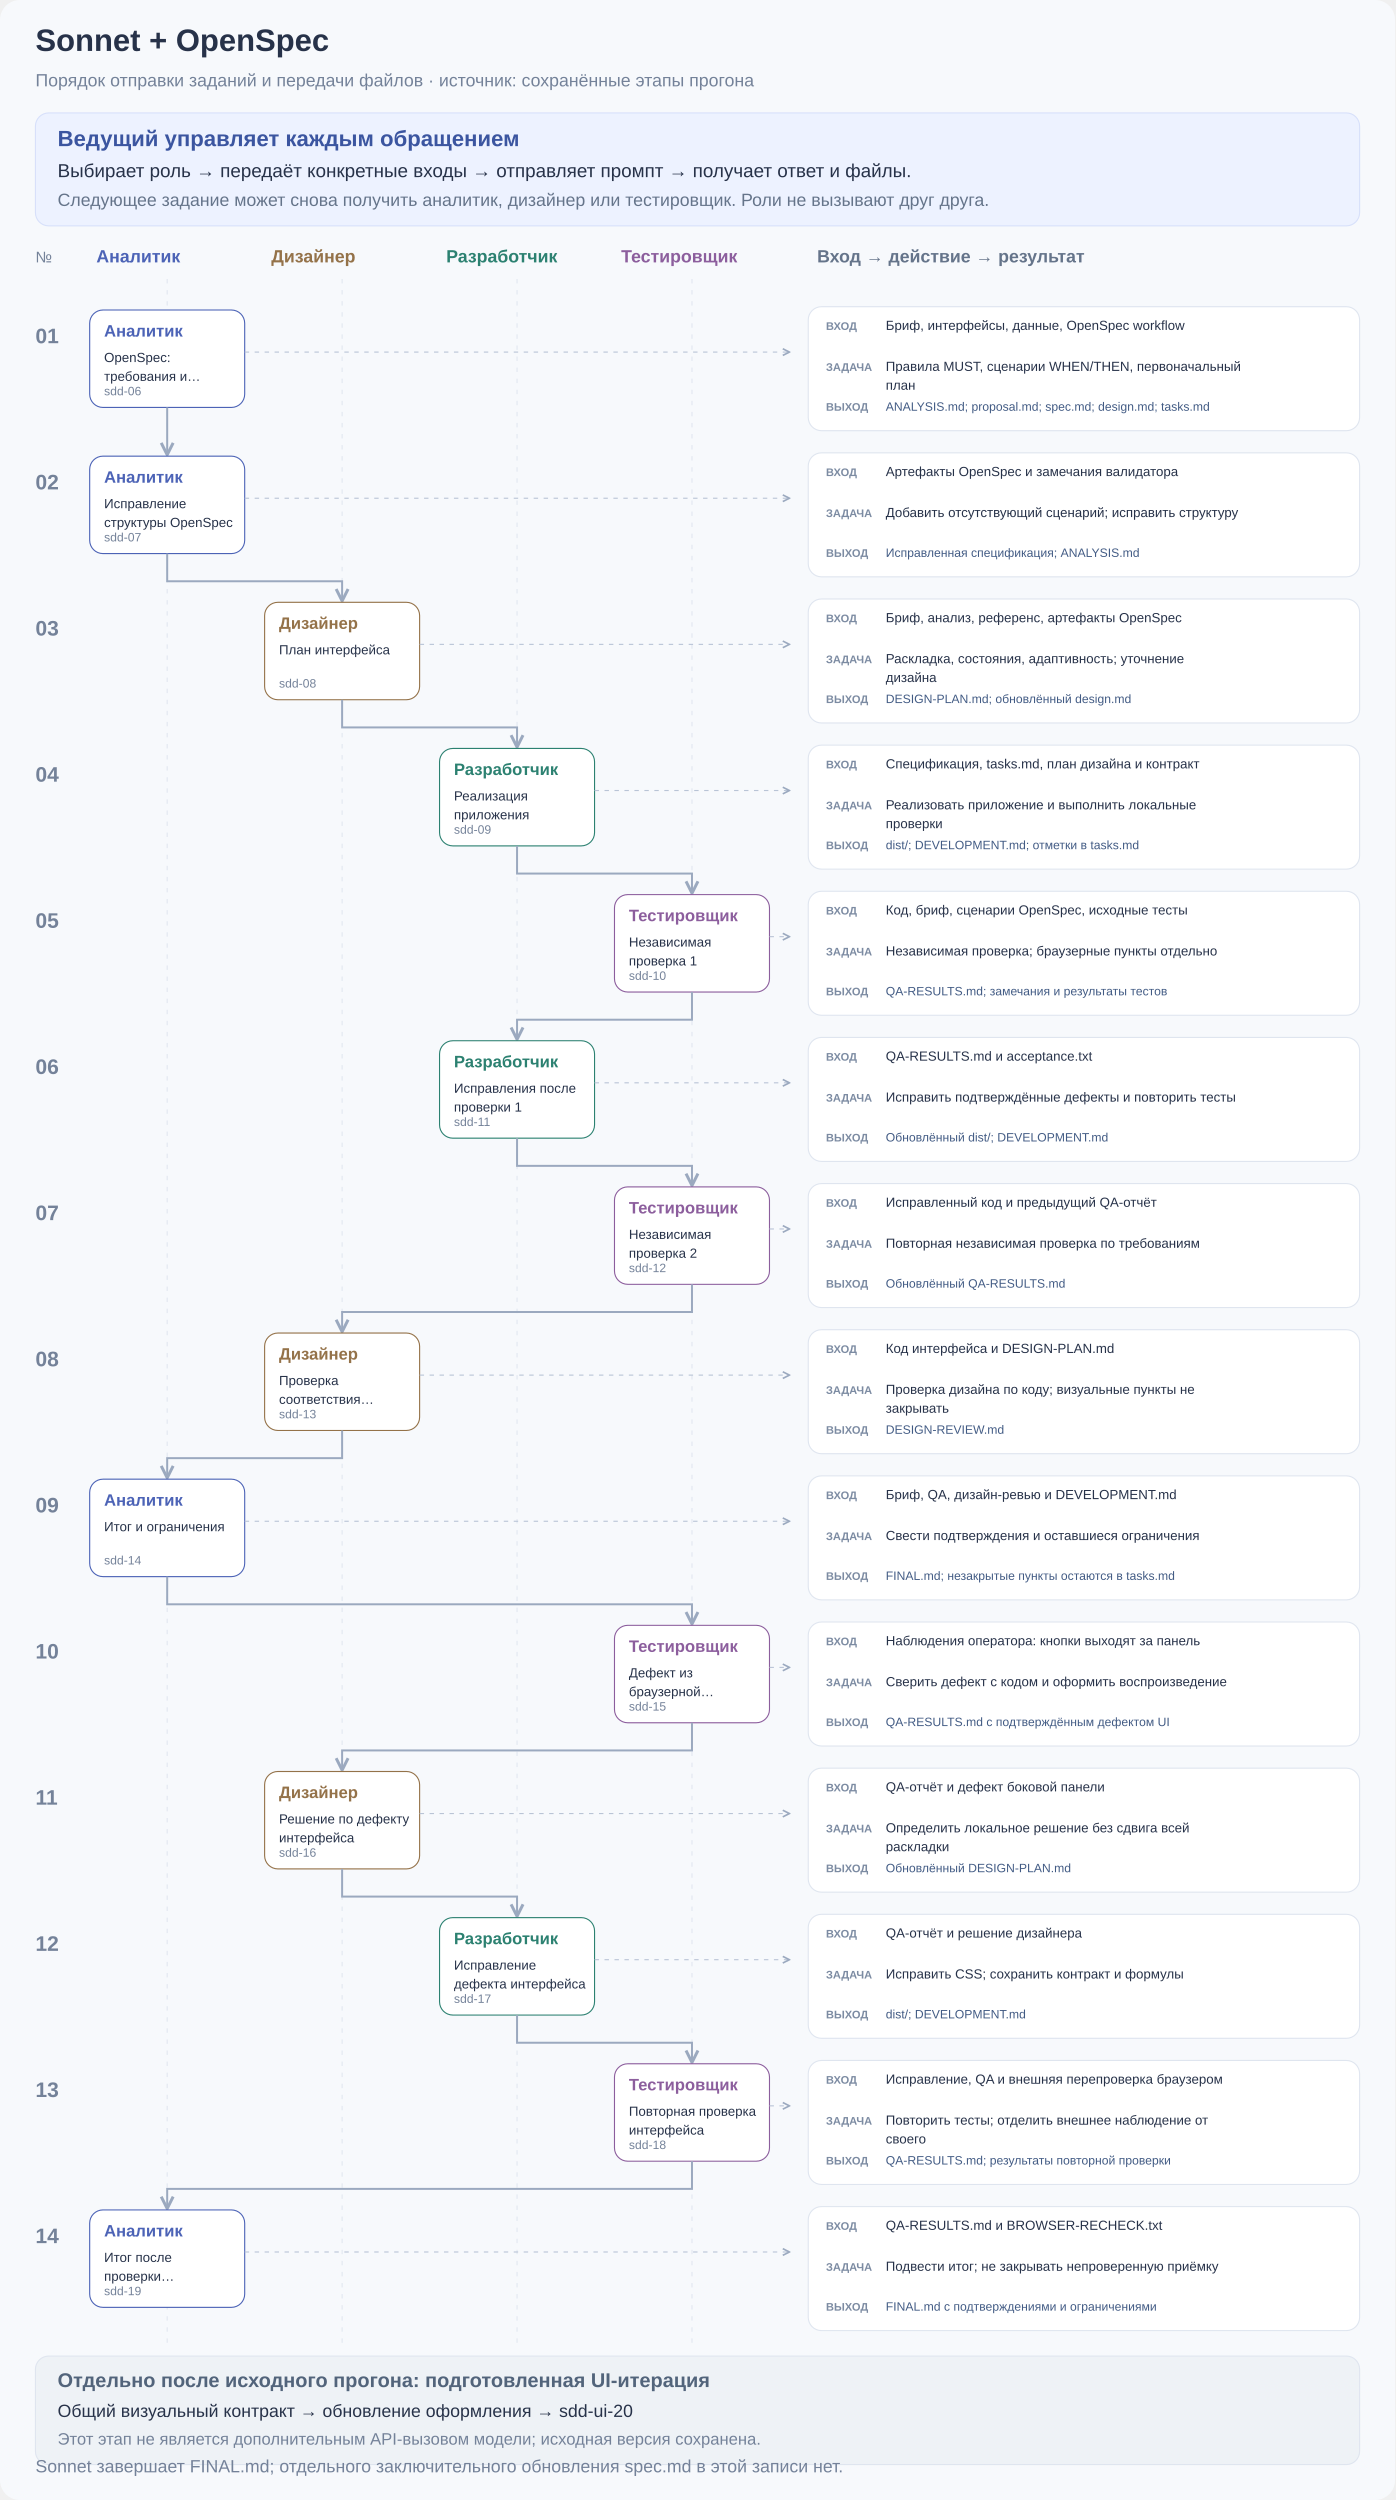
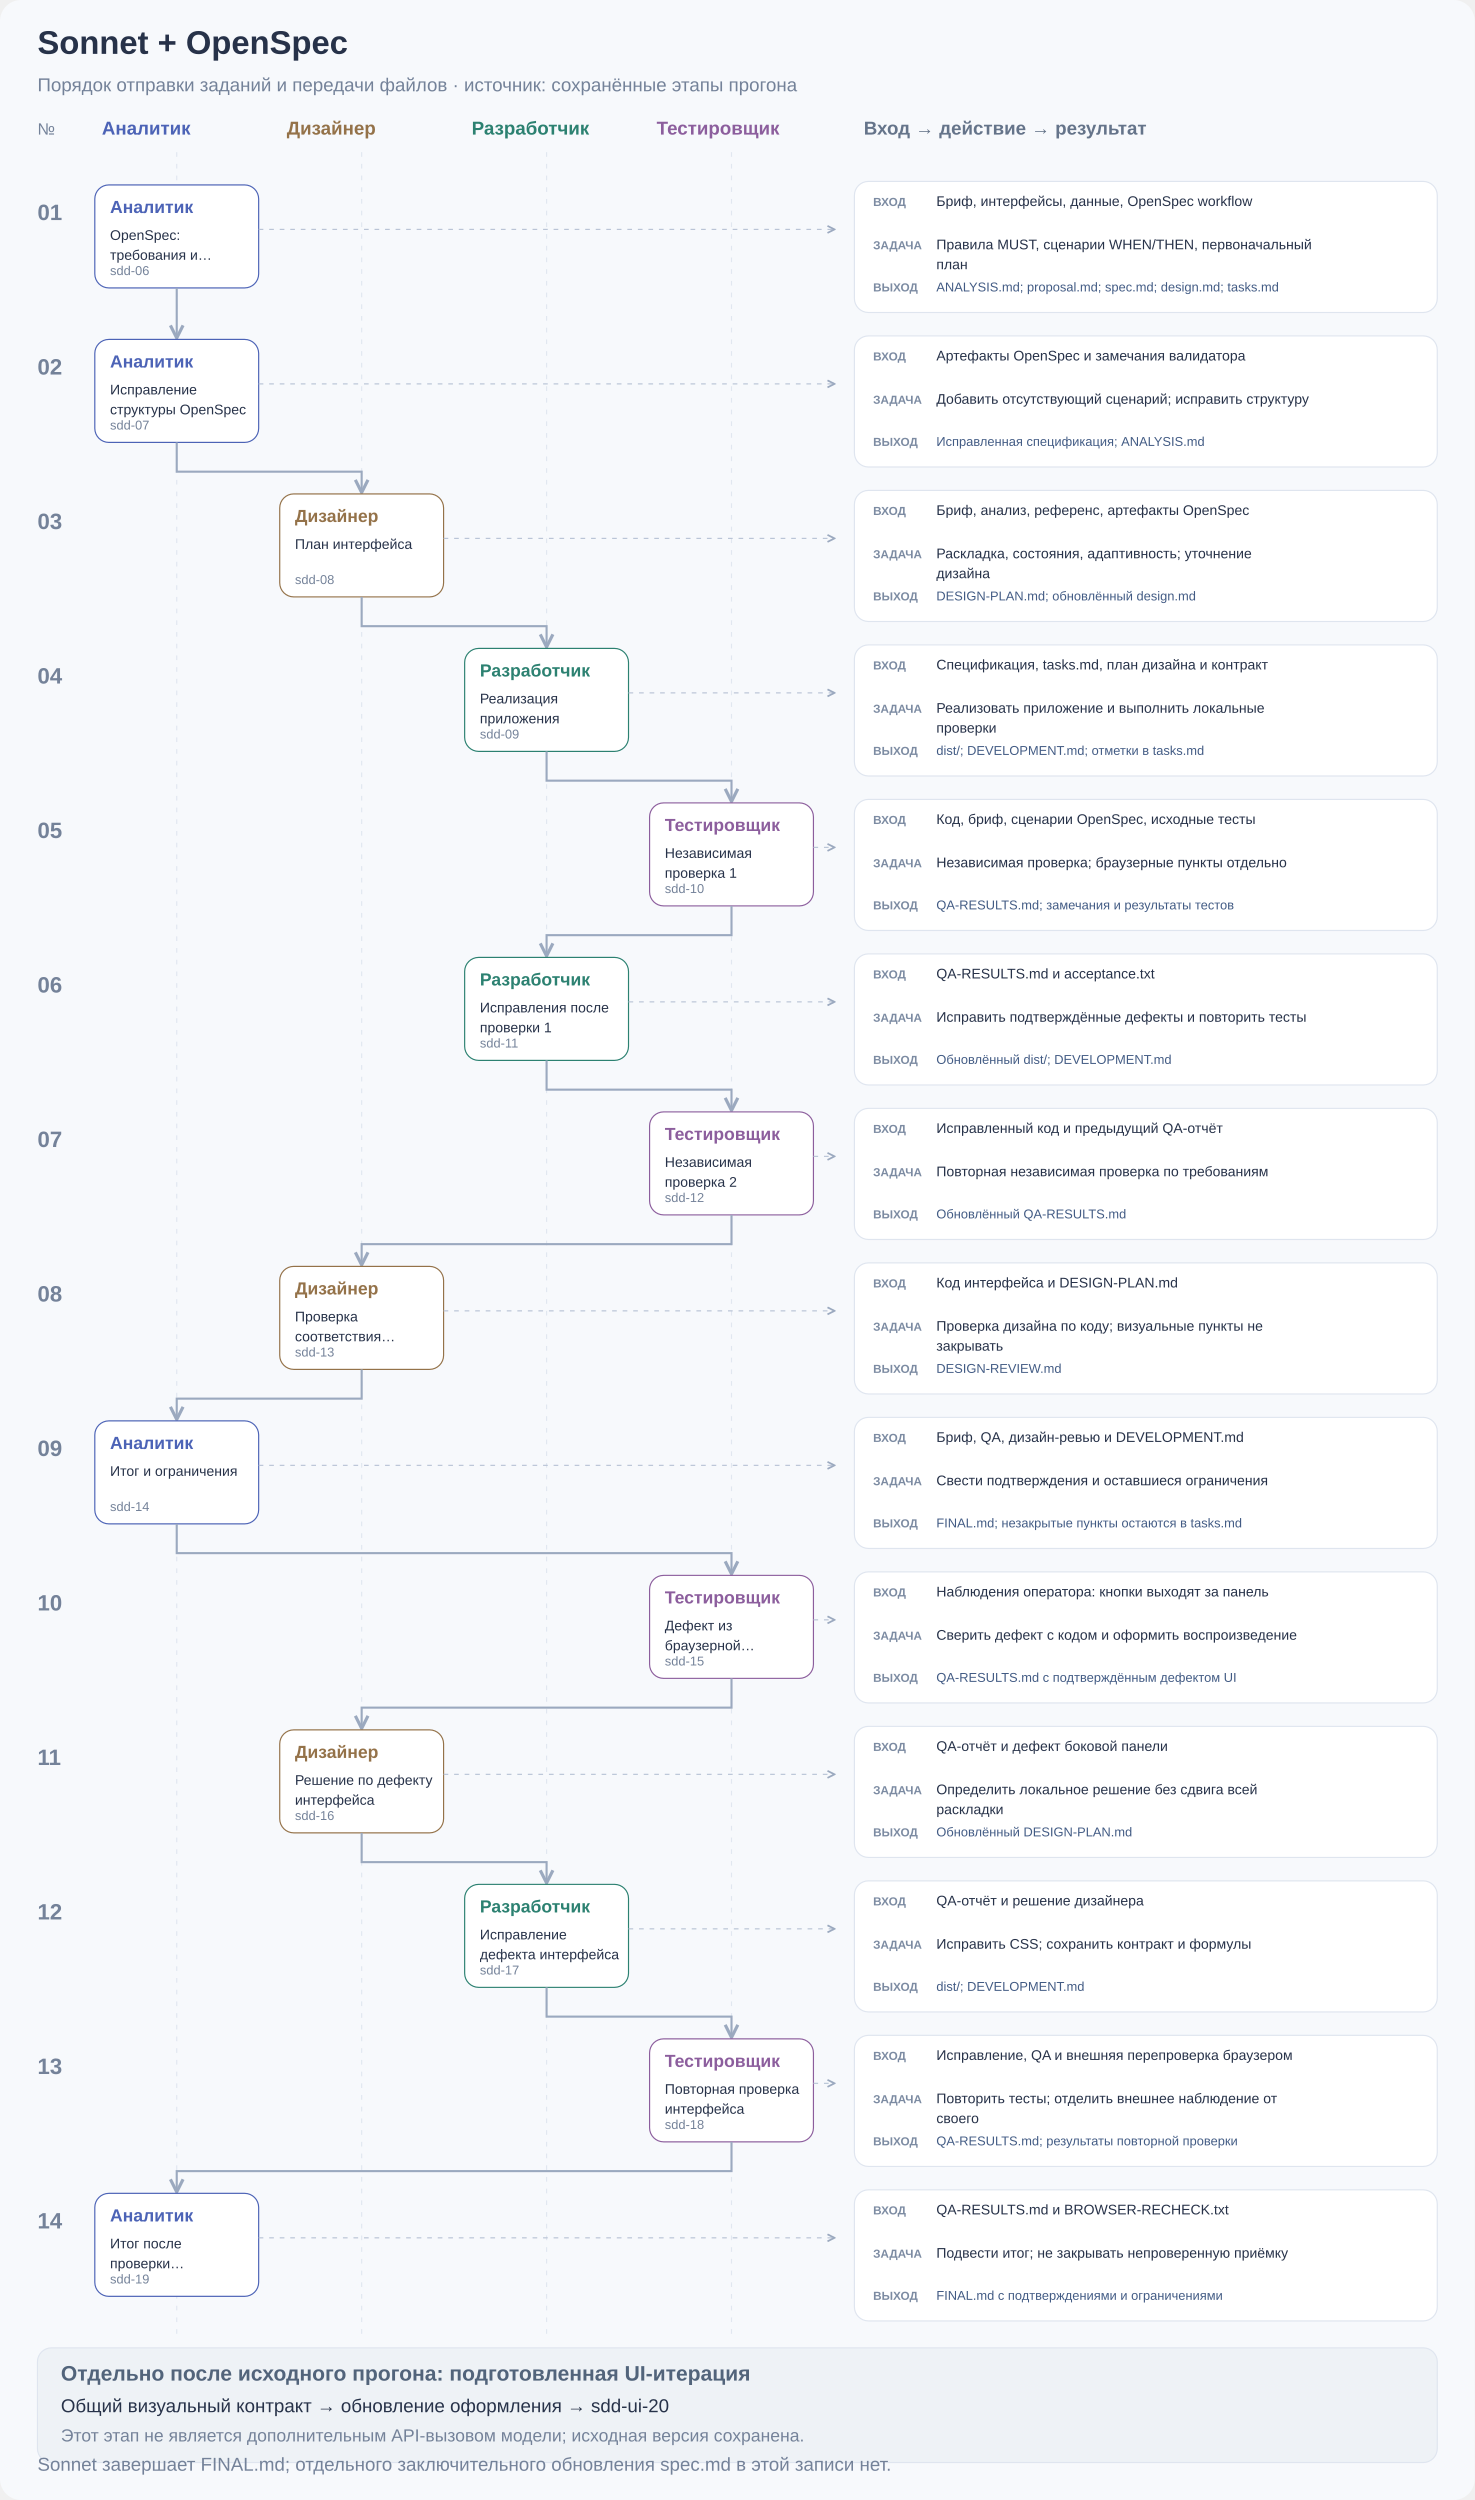
- <svg xmlns="http://www.w3.org/2000/svg" width="1260" height="2258" viewBox="0 0 1260 2258" role="img" aria-labelledby="title desc">
+ <svg xmlns="http://www.w3.org/2000/svg" width="1260" height="2136" viewBox="0 0 1260 2136" role="img" aria-labelledby="title desc">
  <defs>
    <marker id="arrow" markerWidth="8" markerHeight="8" refX="6" refY="4" orient="auto">
      <path d="M1 1 L7 4 L1 7" fill="none" stroke="#9ba9bf" stroke-width="1.5" />
    </marker>
  </defs>
-   <rect width="1260" height="2258" rx="18" fill="#f7f9fc" />
+   <rect width="1260" height="2136" rx="18" fill="#f7f9fc" />
  <g font-family="Segoe UI,Arial,sans-serif">
    <text x="32" y="46" font-size="28" fill="#273249" font-weight="700">Sonnet + OpenSpec</text>
    <text x="32" y="78" font-size="16" fill="#748299" font-weight="400">Порядок отправки заданий и передачи файлов · источник: сохранённые этапы прогона</text>
-     <rect x="32" y="102" width="1196" height="102" rx="12" fill="#edf2ff" stroke="#d7e0fa" />
-     <text x="52" y="132" font-size="20" fill="#3b55a0" font-weight="650">Ведущий управляет каждым обращением</text>
-     <text x="52" y="160" font-size="17" fill="#273249" font-weight="400">Выбирает роль → передаёт конкретные входы → отправляет промпт → получает ответ и файлы.</text>
-     <text x="52" y="186" font-size="16" fill="#65748a" font-weight="400">Следующее задание может снова получить аналитик, дизайнер или тестировщик. Роли не вызывают друг друга.</text>
-     <text x="32" y="237" font-size="14" fill="#748299" font-weight="400">№</text>
-     <text x="87" y="237" font-size="16" fill="#4c63b6" font-weight="650">Аналитик</text>
-     <text x="245" y="237" font-size="16" fill="#947249" font-weight="650">Дизайнер</text>
-     <text x="403" y="237" font-size="16" fill="#2c8171" font-weight="650">Разработчик</text>
-     <text x="561" y="237" font-size="16" fill="#8c5e9d" font-weight="650">Тестировщик</text>
-     <text x="738" y="237" font-size="16" fill="#65748a" font-weight="650">Вход → действие → результат</text>
-     <path d="M151 252 V2116" stroke="#e1e7f0" stroke-dasharray="4 6" />
-     <path d="M309 252 V2116" stroke="#e1e7f0" stroke-dasharray="4 6" />
-     <path d="M467 252 V2116" stroke="#e1e7f0" stroke-dasharray="4 6" />
-     <path d="M625 252 V2116" stroke="#e1e7f0" stroke-dasharray="4 6" />
-     <text x="32" y="310" font-size="19" fill="#748299" font-weight="600">01</text>
-     <rect x="81" y="280" width="140" height="88" rx="12" fill="#ffffff" stroke="#4c63b6" />
-     <text x="94" y="304" font-size="15" fill="#4c63b6" font-weight="650">Аналитик</text>
-     <text x="94" y="327" font-size="12" fill="#273249" font-weight="400">OpenSpec:</text>
-     <text x="94" y="344" font-size="12" fill="#273249" font-weight="400">требования и…</text>
-     <text x="94" y="357" font-size="11" fill="#748299" font-weight="400">sdd-06</text>
-     <path d="M221 318 H712" stroke="#b9c4d6" stroke-dasharray="4 5" marker-end="url(#arrow)" />
-     <rect x="730" y="277" width="498" height="112" rx="12" fill="#ffffff" stroke="#dfe5ef" />
-     <text x="746" y="298" font-size="10" fill="#7c8ba2" font-weight="650">ВХОД</text>
-     <text x="800" y="298" font-size="12" fill="#273249" font-weight="400">Бриф, интерфейсы, данные, OpenSpec workflow</text>
-     <text x="746" y="335" font-size="10" fill="#7c8ba2" font-weight="650">ЗАДАЧА</text>
-     <text x="800" y="335" font-size="12" fill="#273249" font-weight="400">Правила MUST, сценарии WHEN/THEN, первоначальный</text>
-     <text x="800" y="352" font-size="12" fill="#273249" font-weight="400">план</text>
-     <text x="746" y="371" font-size="10" fill="#7c8ba2" font-weight="650">ВЫХОД</text>
-     <text x="800" y="371" font-size="11" fill="#425b84" font-weight="400">ANALYSIS.md; proposal.md; spec.md; design.md; tasks.md</text>
-     <path d="M151 368 V393 H151 V409" fill="none" stroke="#9ba9bf" stroke-width="1.8" marker-end="url(#arrow)" />
-     <text x="32" y="442" font-size="19" fill="#748299" font-weight="600">02</text>
-     <rect x="81" y="412" width="140" height="88" rx="12" fill="#ffffff" stroke="#4c63b6" />
-     <text x="94" y="436" font-size="15" fill="#4c63b6" font-weight="650">Аналитик</text>
-     <text x="94" y="459" font-size="12" fill="#273249" font-weight="400">Исправление</text>
-     <text x="94" y="476" font-size="12" fill="#273249" font-weight="400">структуры OpenSpec</text>
-     <text x="94" y="489" font-size="11" fill="#748299" font-weight="400">sdd-07</text>
-     <path d="M221 450 H712" stroke="#b9c4d6" stroke-dasharray="4 5" marker-end="url(#arrow)" />
-     <rect x="730" y="409" width="498" height="112" rx="12" fill="#ffffff" stroke="#dfe5ef" />
-     <text x="746" y="430" font-size="10" fill="#7c8ba2" font-weight="650">ВХОД</text>
-     <text x="800" y="430" font-size="12" fill="#273249" font-weight="400">Артефакты OpenSpec и замечания валидатора</text>
-     <text x="746" y="467" font-size="10" fill="#7c8ba2" font-weight="650">ЗАДАЧА</text>
-     <text x="800" y="467" font-size="12" fill="#273249" font-weight="400">Добавить отсутствующий сценарий; исправить структуру</text>
-     <text x="746" y="503" font-size="10" fill="#7c8ba2" font-weight="650">ВЫХОД</text>
-     <text x="800" y="503" font-size="11" fill="#425b84" font-weight="400">Исправленная спецификация; ANALYSIS.md</text>
-     <path d="M151 500 V525 H309 V541" fill="none" stroke="#9ba9bf" stroke-width="1.8" marker-end="url(#arrow)" />
-     <text x="32" y="574" font-size="19" fill="#748299" font-weight="600">03</text>
-     <rect x="239" y="544" width="140" height="88" rx="12" fill="#ffffff" stroke="#947249" />
-     <text x="252" y="568" font-size="15" fill="#947249" font-weight="650">Дизайнер</text>
-     <text x="252" y="591" font-size="12" fill="#273249" font-weight="400">План интерфейса</text>
-     <text x="252" y="621" font-size="11" fill="#748299" font-weight="400">sdd-08</text>
-     <path d="M379 582 H712" stroke="#b9c4d6" stroke-dasharray="4 5" marker-end="url(#arrow)" />
-     <rect x="730" y="541" width="498" height="112" rx="12" fill="#ffffff" stroke="#dfe5ef" />
-     <text x="746" y="562" font-size="10" fill="#7c8ba2" font-weight="650">ВХОД</text>
-     <text x="800" y="562" font-size="12" fill="#273249" font-weight="400">Бриф, анализ, референс, артефакты OpenSpec</text>
-     <text x="746" y="599" font-size="10" fill="#7c8ba2" font-weight="650">ЗАДАЧА</text>
-     <text x="800" y="599" font-size="12" fill="#273249" font-weight="400">Раскладка, состояния, адаптивность; уточнение</text>
-     <text x="800" y="616" font-size="12" fill="#273249" font-weight="400">дизайна</text>
-     <text x="746" y="635" font-size="10" fill="#7c8ba2" font-weight="650">ВЫХОД</text>
-     <text x="800" y="635" font-size="11" fill="#425b84" font-weight="400">DESIGN-PLAN.md; обновлённый design.md</text>
-     <path d="M309 632 V657 H467 V673" fill="none" stroke="#9ba9bf" stroke-width="1.8" marker-end="url(#arrow)" />
-     <text x="32" y="706" font-size="19" fill="#748299" font-weight="600">04</text>
-     <rect x="397" y="676" width="140" height="88" rx="12" fill="#ffffff" stroke="#2c8171" />
-     <text x="410" y="700" font-size="15" fill="#2c8171" font-weight="650">Разработчик</text>
-     <text x="410" y="723" font-size="12" fill="#273249" font-weight="400">Реализация</text>
-     <text x="410" y="740" font-size="12" fill="#273249" font-weight="400">приложения</text>
-     <text x="410" y="753" font-size="11" fill="#748299" font-weight="400">sdd-09</text>
-     <path d="M537 714 H712" stroke="#b9c4d6" stroke-dasharray="4 5" marker-end="url(#arrow)" />
-     <rect x="730" y="673" width="498" height="112" rx="12" fill="#ffffff" stroke="#dfe5ef" />
-     <text x="746" y="694" font-size="10" fill="#7c8ba2" font-weight="650">ВХОД</text>
-     <text x="800" y="694" font-size="12" fill="#273249" font-weight="400">Спецификация, tasks.md, план дизайна и контракт</text>
-     <text x="746" y="731" font-size="10" fill="#7c8ba2" font-weight="650">ЗАДАЧА</text>
-     <text x="800" y="731" font-size="12" fill="#273249" font-weight="400">Реализовать приложение и выполнить локальные</text>
-     <text x="800" y="748" font-size="12" fill="#273249" font-weight="400">проверки</text>
-     <text x="746" y="767" font-size="10" fill="#7c8ba2" font-weight="650">ВЫХОД</text>
-     <text x="800" y="767" font-size="11" fill="#425b84" font-weight="400">dist/; DEVELOPMENT.md; отметки в tasks.md</text>
-     <path d="M467 764 V789 H625 V805" fill="none" stroke="#9ba9bf" stroke-width="1.8" marker-end="url(#arrow)" />
-     <text x="32" y="838" font-size="19" fill="#748299" font-weight="600">05</text>
-     <rect x="555" y="808" width="140" height="88" rx="12" fill="#ffffff" stroke="#8c5e9d" />
-     <text x="568" y="832" font-size="15" fill="#8c5e9d" font-weight="650">Тестировщик</text>
-     <text x="568" y="855" font-size="12" fill="#273249" font-weight="400">Независимая</text>
-     <text x="568" y="872" font-size="12" fill="#273249" font-weight="400">проверка 1</text>
-     <text x="568" y="885" font-size="11" fill="#748299" font-weight="400">sdd-10</text>
-     <path d="M695 846 H712" stroke="#b9c4d6" stroke-dasharray="4 5" marker-end="url(#arrow)" />
-     <rect x="730" y="805" width="498" height="112" rx="12" fill="#ffffff" stroke="#dfe5ef" />
-     <text x="746" y="826" font-size="10" fill="#7c8ba2" font-weight="650">ВХОД</text>
-     <text x="800" y="826" font-size="12" fill="#273249" font-weight="400">Код, бриф, сценарии OpenSpec, исходные тесты</text>
-     <text x="746" y="863" font-size="10" fill="#7c8ba2" font-weight="650">ЗАДАЧА</text>
-     <text x="800" y="863" font-size="12" fill="#273249" font-weight="400">Независимая проверка; браузерные пункты отдельно</text>
-     <text x="746" y="899" font-size="10" fill="#7c8ba2" font-weight="650">ВЫХОД</text>
-     <text x="800" y="899" font-size="11" fill="#425b84" font-weight="400">QA-RESULTS.md; замечания и результаты тестов</text>
-     <path d="M625 896 V921 H467 V937" fill="none" stroke="#9ba9bf" stroke-width="1.8" marker-end="url(#arrow)" />
-     <text x="32" y="970" font-size="19" fill="#748299" font-weight="600">06</text>
-     <rect x="397" y="940" width="140" height="88" rx="12" fill="#ffffff" stroke="#2c8171" />
-     <text x="410" y="964" font-size="15" fill="#2c8171" font-weight="650">Разработчик</text>
-     <text x="410" y="987" font-size="12" fill="#273249" font-weight="400">Исправления после</text>
-     <text x="410" y="1004" font-size="12" fill="#273249" font-weight="400">проверки 1</text>
-     <text x="410" y="1017" font-size="11" fill="#748299" font-weight="400">sdd-11</text>
-     <path d="M537 978 H712" stroke="#b9c4d6" stroke-dasharray="4 5" marker-end="url(#arrow)" />
-     <rect x="730" y="937" width="498" height="112" rx="12" fill="#ffffff" stroke="#dfe5ef" />
-     <text x="746" y="958" font-size="10" fill="#7c8ba2" font-weight="650">ВХОД</text>
-     <text x="800" y="958" font-size="12" fill="#273249" font-weight="400">QA-RESULTS.md и acceptance.txt</text>
-     <text x="746" y="995" font-size="10" fill="#7c8ba2" font-weight="650">ЗАДАЧА</text>
-     <text x="800" y="995" font-size="12" fill="#273249" font-weight="400">Исправить подтверждённые дефекты и повторить тесты</text>
-     <text x="746" y="1031" font-size="10" fill="#7c8ba2" font-weight="650">ВЫХОД</text>
-     <text x="800" y="1031" font-size="11" fill="#425b84" font-weight="400">Обновлённый dist/; DEVELOPMENT.md</text>
-     <path d="M467 1028 V1053 H625 V1069" fill="none" stroke="#9ba9bf" stroke-width="1.8" marker-end="url(#arrow)" />
-     <text x="32" y="1102" font-size="19" fill="#748299" font-weight="600">07</text>
-     <rect x="555" y="1072" width="140" height="88" rx="12" fill="#ffffff" stroke="#8c5e9d" />
-     <text x="568" y="1096" font-size="15" fill="#8c5e9d" font-weight="650">Тестировщик</text>
-     <text x="568" y="1119" font-size="12" fill="#273249" font-weight="400">Независимая</text>
-     <text x="568" y="1136" font-size="12" fill="#273249" font-weight="400">проверка 2</text>
-     <text x="568" y="1149" font-size="11" fill="#748299" font-weight="400">sdd-12</text>
-     <path d="M695 1110 H712" stroke="#b9c4d6" stroke-dasharray="4 5" marker-end="url(#arrow)" />
-     <rect x="730" y="1069" width="498" height="112" rx="12" fill="#ffffff" stroke="#dfe5ef" />
-     <text x="746" y="1090" font-size="10" fill="#7c8ba2" font-weight="650">ВХОД</text>
-     <text x="800" y="1090" font-size="12" fill="#273249" font-weight="400">Исправленный код и предыдущий QA-отчёт</text>
-     <text x="746" y="1127" font-size="10" fill="#7c8ba2" font-weight="650">ЗАДАЧА</text>
-     <text x="800" y="1127" font-size="12" fill="#273249" font-weight="400">Повторная независимая проверка по требованиям</text>
-     <text x="746" y="1163" font-size="10" fill="#7c8ba2" font-weight="650">ВЫХОД</text>
-     <text x="800" y="1163" font-size="11" fill="#425b84" font-weight="400">Обновлённый QA-RESULTS.md</text>
-     <path d="M625 1160 V1185 H309 V1201" fill="none" stroke="#9ba9bf" stroke-width="1.8" marker-end="url(#arrow)" />
-     <text x="32" y="1234" font-size="19" fill="#748299" font-weight="600">08</text>
-     <rect x="239" y="1204" width="140" height="88" rx="12" fill="#ffffff" stroke="#947249" />
-     <text x="252" y="1228" font-size="15" fill="#947249" font-weight="650">Дизайнер</text>
-     <text x="252" y="1251" font-size="12" fill="#273249" font-weight="400">Проверка</text>
-     <text x="252" y="1268" font-size="12" fill="#273249" font-weight="400">соответствия…</text>
-     <text x="252" y="1281" font-size="11" fill="#748299" font-weight="400">sdd-13</text>
-     <path d="M379 1242 H712" stroke="#b9c4d6" stroke-dasharray="4 5" marker-end="url(#arrow)" />
-     <rect x="730" y="1201" width="498" height="112" rx="12" fill="#ffffff" stroke="#dfe5ef" />
-     <text x="746" y="1222" font-size="10" fill="#7c8ba2" font-weight="650">ВХОД</text>
-     <text x="800" y="1222" font-size="12" fill="#273249" font-weight="400">Код интерфейса и DESIGN-PLAN.md</text>
-     <text x="746" y="1259" font-size="10" fill="#7c8ba2" font-weight="650">ЗАДАЧА</text>
-     <text x="800" y="1259" font-size="12" fill="#273249" font-weight="400">Проверка дизайна по коду; визуальные пункты не</text>
-     <text x="800" y="1276" font-size="12" fill="#273249" font-weight="400">закрывать</text>
-     <text x="746" y="1295" font-size="10" fill="#7c8ba2" font-weight="650">ВЫХОД</text>
-     <text x="800" y="1295" font-size="11" fill="#425b84" font-weight="400">DESIGN-REVIEW.md</text>
-     <path d="M309 1292 V1317 H151 V1333" fill="none" stroke="#9ba9bf" stroke-width="1.8" marker-end="url(#arrow)" />
-     <text x="32" y="1366" font-size="19" fill="#748299" font-weight="600">09</text>
-     <rect x="81" y="1336" width="140" height="88" rx="12" fill="#ffffff" stroke="#4c63b6" />
-     <text x="94" y="1360" font-size="15" fill="#4c63b6" font-weight="650">Аналитик</text>
-     <text x="94" y="1383" font-size="12" fill="#273249" font-weight="400">Итог и ограничения</text>
-     <text x="94" y="1413" font-size="11" fill="#748299" font-weight="400">sdd-14</text>
-     <path d="M221 1374 H712" stroke="#b9c4d6" stroke-dasharray="4 5" marker-end="url(#arrow)" />
-     <rect x="730" y="1333" width="498" height="112" rx="12" fill="#ffffff" stroke="#dfe5ef" />
-     <text x="746" y="1354" font-size="10" fill="#7c8ba2" font-weight="650">ВХОД</text>
-     <text x="800" y="1354" font-size="12" fill="#273249" font-weight="400">Бриф, QA, дизайн-ревью и DEVELOPMENT.md</text>
-     <text x="746" y="1391" font-size="10" fill="#7c8ba2" font-weight="650">ЗАДАЧА</text>
-     <text x="800" y="1391" font-size="12" fill="#273249" font-weight="400">Свести подтверждения и оставшиеся ограничения</text>
-     <text x="746" y="1427" font-size="10" fill="#7c8ba2" font-weight="650">ВЫХОД</text>
-     <text x="800" y="1427" font-size="11" fill="#425b84" font-weight="400">FINAL.md; незакрытые пункты остаются в tasks.md</text>
-     <path d="M151 1424 V1449 H625 V1465" fill="none" stroke="#9ba9bf" stroke-width="1.8" marker-end="url(#arrow)" />
-     <text x="32" y="1498" font-size="19" fill="#748299" font-weight="600">10</text>
-     <rect x="555" y="1468" width="140" height="88" rx="12" fill="#ffffff" stroke="#8c5e9d" />
-     <text x="568" y="1492" font-size="15" fill="#8c5e9d" font-weight="650">Тестировщик</text>
-     <text x="568" y="1515" font-size="12" fill="#273249" font-weight="400">Дефект из</text>
-     <text x="568" y="1532" font-size="12" fill="#273249" font-weight="400">браузерной…</text>
-     <text x="568" y="1545" font-size="11" fill="#748299" font-weight="400">sdd-15</text>
-     <path d="M695 1506 H712" stroke="#b9c4d6" stroke-dasharray="4 5" marker-end="url(#arrow)" />
-     <rect x="730" y="1465" width="498" height="112" rx="12" fill="#ffffff" stroke="#dfe5ef" />
-     <text x="746" y="1486" font-size="10" fill="#7c8ba2" font-weight="650">ВХОД</text>
-     <text x="800" y="1486" font-size="12" fill="#273249" font-weight="400">Наблюдения оператора: кнопки выходят за панель</text>
-     <text x="746" y="1523" font-size="10" fill="#7c8ba2" font-weight="650">ЗАДАЧА</text>
-     <text x="800" y="1523" font-size="12" fill="#273249" font-weight="400">Сверить дефект с кодом и оформить воспроизведение</text>
-     <text x="746" y="1559" font-size="10" fill="#7c8ba2" font-weight="650">ВЫХОД</text>
-     <text x="800" y="1559" font-size="11" fill="#425b84" font-weight="400">QA-RESULTS.md с подтверждённым дефектом UI</text>
-     <path d="M625 1556 V1581 H309 V1597" fill="none" stroke="#9ba9bf" stroke-width="1.8" marker-end="url(#arrow)" />
-     <text x="32" y="1630" font-size="19" fill="#748299" font-weight="600">11</text>
-     <rect x="239" y="1600" width="140" height="88" rx="12" fill="#ffffff" stroke="#947249" />
-     <text x="252" y="1624" font-size="15" fill="#947249" font-weight="650">Дизайнер</text>
-     <text x="252" y="1647" font-size="12" fill="#273249" font-weight="400">Решение по дефекту</text>
-     <text x="252" y="1664" font-size="12" fill="#273249" font-weight="400">интерфейса</text>
-     <text x="252" y="1677" font-size="11" fill="#748299" font-weight="400">sdd-16</text>
-     <path d="M379 1638 H712" stroke="#b9c4d6" stroke-dasharray="4 5" marker-end="url(#arrow)" />
-     <rect x="730" y="1597" width="498" height="112" rx="12" fill="#ffffff" stroke="#dfe5ef" />
-     <text x="746" y="1618" font-size="10" fill="#7c8ba2" font-weight="650">ВХОД</text>
-     <text x="800" y="1618" font-size="12" fill="#273249" font-weight="400">QA-отчёт и дефект боковой панели</text>
-     <text x="746" y="1655" font-size="10" fill="#7c8ba2" font-weight="650">ЗАДАЧА</text>
-     <text x="800" y="1655" font-size="12" fill="#273249" font-weight="400">Определить локальное решение без сдвига всей</text>
-     <text x="800" y="1672" font-size="12" fill="#273249" font-weight="400">раскладки</text>
-     <text x="746" y="1691" font-size="10" fill="#7c8ba2" font-weight="650">ВЫХОД</text>
-     <text x="800" y="1691" font-size="11" fill="#425b84" font-weight="400">Обновлённый DESIGN-PLAN.md</text>
-     <path d="M309 1688 V1713 H467 V1729" fill="none" stroke="#9ba9bf" stroke-width="1.8" marker-end="url(#arrow)" />
-     <text x="32" y="1762" font-size="19" fill="#748299" font-weight="600">12</text>
-     <rect x="397" y="1732" width="140" height="88" rx="12" fill="#ffffff" stroke="#2c8171" />
-     <text x="410" y="1756" font-size="15" fill="#2c8171" font-weight="650">Разработчик</text>
-     <text x="410" y="1779" font-size="12" fill="#273249" font-weight="400">Исправление</text>
-     <text x="410" y="1796" font-size="12" fill="#273249" font-weight="400">дефекта интерфейса</text>
-     <text x="410" y="1809" font-size="11" fill="#748299" font-weight="400">sdd-17</text>
-     <path d="M537 1770 H712" stroke="#b9c4d6" stroke-dasharray="4 5" marker-end="url(#arrow)" />
-     <rect x="730" y="1729" width="498" height="112" rx="12" fill="#ffffff" stroke="#dfe5ef" />
-     <text x="746" y="1750" font-size="10" fill="#7c8ba2" font-weight="650">ВХОД</text>
-     <text x="800" y="1750" font-size="12" fill="#273249" font-weight="400">QA-отчёт и решение дизайнера</text>
-     <text x="746" y="1787" font-size="10" fill="#7c8ba2" font-weight="650">ЗАДАЧА</text>
-     <text x="800" y="1787" font-size="12" fill="#273249" font-weight="400">Исправить CSS; сохранить контракт и формулы</text>
-     <text x="746" y="1823" font-size="10" fill="#7c8ba2" font-weight="650">ВЫХОД</text>
-     <text x="800" y="1823" font-size="11" fill="#425b84" font-weight="400">dist/; DEVELOPMENT.md</text>
-     <path d="M467 1820 V1845 H625 V1861" fill="none" stroke="#9ba9bf" stroke-width="1.8" marker-end="url(#arrow)" />
-     <text x="32" y="1894" font-size="19" fill="#748299" font-weight="600">13</text>
-     <rect x="555" y="1864" width="140" height="88" rx="12" fill="#ffffff" stroke="#8c5e9d" />
-     <text x="568" y="1888" font-size="15" fill="#8c5e9d" font-weight="650">Тестировщик</text>
-     <text x="568" y="1911" font-size="12" fill="#273249" font-weight="400">Повторная проверка</text>
-     <text x="568" y="1928" font-size="12" fill="#273249" font-weight="400">интерфейса</text>
-     <text x="568" y="1941" font-size="11" fill="#748299" font-weight="400">sdd-18</text>
-     <path d="M695 1902 H712" stroke="#b9c4d6" stroke-dasharray="4 5" marker-end="url(#arrow)" />
-     <rect x="730" y="1861" width="498" height="112" rx="12" fill="#ffffff" stroke="#dfe5ef" />
-     <text x="746" y="1882" font-size="10" fill="#7c8ba2" font-weight="650">ВХОД</text>
-     <text x="800" y="1882" font-size="12" fill="#273249" font-weight="400">Исправление, QA и внешняя перепроверка браузером</text>
-     <text x="746" y="1919" font-size="10" fill="#7c8ba2" font-weight="650">ЗАДАЧА</text>
-     <text x="800" y="1919" font-size="12" fill="#273249" font-weight="400">Повторить тесты; отделить внешнее наблюдение от</text>
-     <text x="800" y="1936" font-size="12" fill="#273249" font-weight="400">своего</text>
-     <text x="746" y="1955" font-size="10" fill="#7c8ba2" font-weight="650">ВЫХОД</text>
-     <text x="800" y="1955" font-size="11" fill="#425b84" font-weight="400">QA-RESULTS.md; результаты повторной проверки</text>
-     <path d="M625 1952 V1977 H151 V1993" fill="none" stroke="#9ba9bf" stroke-width="1.8" marker-end="url(#arrow)" />
-     <text x="32" y="2026" font-size="19" fill="#748299" font-weight="600">14</text>
-     <rect x="81" y="1996" width="140" height="88" rx="12" fill="#ffffff" stroke="#4c63b6" />
-     <text x="94" y="2020" font-size="15" fill="#4c63b6" font-weight="650">Аналитик</text>
-     <text x="94" y="2043" font-size="12" fill="#273249" font-weight="400">Итог после</text>
-     <text x="94" y="2060" font-size="12" fill="#273249" font-weight="400">проверки…</text>
-     <text x="94" y="2073" font-size="11" fill="#748299" font-weight="400">sdd-19</text>
-     <path d="M221 2034 H712" stroke="#b9c4d6" stroke-dasharray="4 5" marker-end="url(#arrow)" />
-     <rect x="730" y="1993" width="498" height="112" rx="12" fill="#ffffff" stroke="#dfe5ef" />
-     <text x="746" y="2014" font-size="10" fill="#7c8ba2" font-weight="650">ВХОД</text>
-     <text x="800" y="2014" font-size="12" fill="#273249" font-weight="400">QA-RESULTS.md и BROWSER-RECHECK.txt</text>
-     <text x="746" y="2051" font-size="10" fill="#7c8ba2" font-weight="650">ЗАДАЧА</text>
-     <text x="800" y="2051" font-size="12" fill="#273249" font-weight="400">Подвести итог; не закрывать непроверенную приёмку</text>
-     <text x="746" y="2087" font-size="10" fill="#7c8ba2" font-weight="650">ВЫХОД</text>
-     <text x="800" y="2087" font-size="11" fill="#425b84" font-weight="400">FINAL.md с подтверждениями и ограничениями</text>
-     <rect x="32" y="2128" width="1196" height="98" rx="12" fill="#eef2f6" stroke="#dfe5ef" />
-     <text x="52" y="2156" font-size="18" fill="#52647b" font-weight="650">Отдельно после исходного прогона: подготовленная UI-итерация</text>
-     <text x="52" y="2183" font-size="16" fill="#273249" font-weight="400">Общий визуальный контракт → обновление оформления → sdd-ui-20</text>
-     <text x="52" y="2208" font-size="15" fill="#748299" font-weight="400">Этот этап не является дополнительным API-вызовом модели; исходная версия сохранена.</text>
-     <text x="32" y="2233" font-size="16" fill="#748299" font-weight="400">Sonnet завершает FINAL.md; отдельного заключительного обновления spec.md в этой записи нет.</text>
+     <text x="32" y="115" font-size="14" fill="#748299" font-weight="400">№</text>
+     <text x="87" y="115" font-size="16" fill="#4c63b6" font-weight="650">Аналитик</text>
+     <text x="245" y="115" font-size="16" fill="#947249" font-weight="650">Дизайнер</text>
+     <text x="403" y="115" font-size="16" fill="#2c8171" font-weight="650">Разработчик</text>
+     <text x="561" y="115" font-size="16" fill="#8c5e9d" font-weight="650">Тестировщик</text>
+     <text x="738" y="115" font-size="16" fill="#65748a" font-weight="650">Вход → действие → результат</text>
+     <path d="M151 130 V1994" stroke="#e1e7f0" stroke-dasharray="4 6" />
+     <path d="M309 130 V1994" stroke="#e1e7f0" stroke-dasharray="4 6" />
+     <path d="M467 130 V1994" stroke="#e1e7f0" stroke-dasharray="4 6" />
+     <path d="M625 130 V1994" stroke="#e1e7f0" stroke-dasharray="4 6" />
+     <text x="32" y="188" font-size="19" fill="#748299" font-weight="600">01</text>
+     <rect x="81" y="158" width="140" height="88" rx="12" fill="#ffffff" stroke="#4c63b6" />
+     <text x="94" y="182" font-size="15" fill="#4c63b6" font-weight="650">Аналитик</text>
+     <text x="94" y="205" font-size="12" fill="#273249" font-weight="400">OpenSpec:</text>
+     <text x="94" y="222" font-size="12" fill="#273249" font-weight="400">требования и…</text>
+     <text x="94" y="235" font-size="11" fill="#748299" font-weight="400">sdd-06</text>
+     <path d="M221 196 H712" stroke="#b9c4d6" stroke-dasharray="4 5" marker-end="url(#arrow)" />
+     <rect x="730" y="155" width="498" height="112" rx="12" fill="#ffffff" stroke="#dfe5ef" />
+     <text x="746" y="176" font-size="10" fill="#7c8ba2" font-weight="650">ВХОД</text>
+     <text x="800" y="176" font-size="12" fill="#273249" font-weight="400">Бриф, интерфейсы, данные, OpenSpec workflow</text>
+     <text x="746" y="213" font-size="10" fill="#7c8ba2" font-weight="650">ЗАДАЧА</text>
+     <text x="800" y="213" font-size="12" fill="#273249" font-weight="400">Правила MUST, сценарии WHEN/THEN, первоначальный</text>
+     <text x="800" y="230" font-size="12" fill="#273249" font-weight="400">план</text>
+     <text x="746" y="249" font-size="10" fill="#7c8ba2" font-weight="650">ВЫХОД</text>
+     <text x="800" y="249" font-size="11" fill="#425b84" font-weight="400">ANALYSIS.md; proposal.md; spec.md; design.md; tasks.md</text>
+     <path d="M151 246 V271 H151 V287" fill="none" stroke="#9ba9bf" stroke-width="1.8" marker-end="url(#arrow)" />
+     <text x="32" y="320" font-size="19" fill="#748299" font-weight="600">02</text>
+     <rect x="81" y="290" width="140" height="88" rx="12" fill="#ffffff" stroke="#4c63b6" />
+     <text x="94" y="314" font-size="15" fill="#4c63b6" font-weight="650">Аналитик</text>
+     <text x="94" y="337" font-size="12" fill="#273249" font-weight="400">Исправление</text>
+     <text x="94" y="354" font-size="12" fill="#273249" font-weight="400">структуры OpenSpec</text>
+     <text x="94" y="367" font-size="11" fill="#748299" font-weight="400">sdd-07</text>
+     <path d="M221 328 H712" stroke="#b9c4d6" stroke-dasharray="4 5" marker-end="url(#arrow)" />
+     <rect x="730" y="287" width="498" height="112" rx="12" fill="#ffffff" stroke="#dfe5ef" />
+     <text x="746" y="308" font-size="10" fill="#7c8ba2" font-weight="650">ВХОД</text>
+     <text x="800" y="308" font-size="12" fill="#273249" font-weight="400">Артефакты OpenSpec и замечания валидатора</text>
+     <text x="746" y="345" font-size="10" fill="#7c8ba2" font-weight="650">ЗАДАЧА</text>
+     <text x="800" y="345" font-size="12" fill="#273249" font-weight="400">Добавить отсутствующий сценарий; исправить структуру</text>
+     <text x="746" y="381" font-size="10" fill="#7c8ba2" font-weight="650">ВЫХОД</text>
+     <text x="800" y="381" font-size="11" fill="#425b84" font-weight="400">Исправленная спецификация; ANALYSIS.md</text>
+     <path d="M151 378 V403 H309 V419" fill="none" stroke="#9ba9bf" stroke-width="1.8" marker-end="url(#arrow)" />
+     <text x="32" y="452" font-size="19" fill="#748299" font-weight="600">03</text>
+     <rect x="239" y="422" width="140" height="88" rx="12" fill="#ffffff" stroke="#947249" />
+     <text x="252" y="446" font-size="15" fill="#947249" font-weight="650">Дизайнер</text>
+     <text x="252" y="469" font-size="12" fill="#273249" font-weight="400">План интерфейса</text>
+     <text x="252" y="499" font-size="11" fill="#748299" font-weight="400">sdd-08</text>
+     <path d="M379 460 H712" stroke="#b9c4d6" stroke-dasharray="4 5" marker-end="url(#arrow)" />
+     <rect x="730" y="419" width="498" height="112" rx="12" fill="#ffffff" stroke="#dfe5ef" />
+     <text x="746" y="440" font-size="10" fill="#7c8ba2" font-weight="650">ВХОД</text>
+     <text x="800" y="440" font-size="12" fill="#273249" font-weight="400">Бриф, анализ, референс, артефакты OpenSpec</text>
+     <text x="746" y="477" font-size="10" fill="#7c8ba2" font-weight="650">ЗАДАЧА</text>
+     <text x="800" y="477" font-size="12" fill="#273249" font-weight="400">Раскладка, состояния, адаптивность; уточнение</text>
+     <text x="800" y="494" font-size="12" fill="#273249" font-weight="400">дизайна</text>
+     <text x="746" y="513" font-size="10" fill="#7c8ba2" font-weight="650">ВЫХОД</text>
+     <text x="800" y="513" font-size="11" fill="#425b84" font-weight="400">DESIGN-PLAN.md; обновлённый design.md</text>
+     <path d="M309 510 V535 H467 V551" fill="none" stroke="#9ba9bf" stroke-width="1.8" marker-end="url(#arrow)" />
+     <text x="32" y="584" font-size="19" fill="#748299" font-weight="600">04</text>
+     <rect x="397" y="554" width="140" height="88" rx="12" fill="#ffffff" stroke="#2c8171" />
+     <text x="410" y="578" font-size="15" fill="#2c8171" font-weight="650">Разработчик</text>
+     <text x="410" y="601" font-size="12" fill="#273249" font-weight="400">Реализация</text>
+     <text x="410" y="618" font-size="12" fill="#273249" font-weight="400">приложения</text>
+     <text x="410" y="631" font-size="11" fill="#748299" font-weight="400">sdd-09</text>
+     <path d="M537 592 H712" stroke="#b9c4d6" stroke-dasharray="4 5" marker-end="url(#arrow)" />
+     <rect x="730" y="551" width="498" height="112" rx="12" fill="#ffffff" stroke="#dfe5ef" />
+     <text x="746" y="572" font-size="10" fill="#7c8ba2" font-weight="650">ВХОД</text>
+     <text x="800" y="572" font-size="12" fill="#273249" font-weight="400">Спецификация, tasks.md, план дизайна и контракт</text>
+     <text x="746" y="609" font-size="10" fill="#7c8ba2" font-weight="650">ЗАДАЧА</text>
+     <text x="800" y="609" font-size="12" fill="#273249" font-weight="400">Реализовать приложение и выполнить локальные</text>
+     <text x="800" y="626" font-size="12" fill="#273249" font-weight="400">проверки</text>
+     <text x="746" y="645" font-size="10" fill="#7c8ba2" font-weight="650">ВЫХОД</text>
+     <text x="800" y="645" font-size="11" fill="#425b84" font-weight="400">dist/; DEVELOPMENT.md; отметки в tasks.md</text>
+     <path d="M467 642 V667 H625 V683" fill="none" stroke="#9ba9bf" stroke-width="1.8" marker-end="url(#arrow)" />
+     <text x="32" y="716" font-size="19" fill="#748299" font-weight="600">05</text>
+     <rect x="555" y="686" width="140" height="88" rx="12" fill="#ffffff" stroke="#8c5e9d" />
+     <text x="568" y="710" font-size="15" fill="#8c5e9d" font-weight="650">Тестировщик</text>
+     <text x="568" y="733" font-size="12" fill="#273249" font-weight="400">Независимая</text>
+     <text x="568" y="750" font-size="12" fill="#273249" font-weight="400">проверка 1</text>
+     <text x="568" y="763" font-size="11" fill="#748299" font-weight="400">sdd-10</text>
+     <path d="M695 724 H712" stroke="#b9c4d6" stroke-dasharray="4 5" marker-end="url(#arrow)" />
+     <rect x="730" y="683" width="498" height="112" rx="12" fill="#ffffff" stroke="#dfe5ef" />
+     <text x="746" y="704" font-size="10" fill="#7c8ba2" font-weight="650">ВХОД</text>
+     <text x="800" y="704" font-size="12" fill="#273249" font-weight="400">Код, бриф, сценарии OpenSpec, исходные тесты</text>
+     <text x="746" y="741" font-size="10" fill="#7c8ba2" font-weight="650">ЗАДАЧА</text>
+     <text x="800" y="741" font-size="12" fill="#273249" font-weight="400">Независимая проверка; браузерные пункты отдельно</text>
+     <text x="746" y="777" font-size="10" fill="#7c8ba2" font-weight="650">ВЫХОД</text>
+     <text x="800" y="777" font-size="11" fill="#425b84" font-weight="400">QA-RESULTS.md; замечания и результаты тестов</text>
+     <path d="M625 774 V799 H467 V815" fill="none" stroke="#9ba9bf" stroke-width="1.8" marker-end="url(#arrow)" />
+     <text x="32" y="848" font-size="19" fill="#748299" font-weight="600">06</text>
+     <rect x="397" y="818" width="140" height="88" rx="12" fill="#ffffff" stroke="#2c8171" />
+     <text x="410" y="842" font-size="15" fill="#2c8171" font-weight="650">Разработчик</text>
+     <text x="410" y="865" font-size="12" fill="#273249" font-weight="400">Исправления после</text>
+     <text x="410" y="882" font-size="12" fill="#273249" font-weight="400">проверки 1</text>
+     <text x="410" y="895" font-size="11" fill="#748299" font-weight="400">sdd-11</text>
+     <path d="M537 856 H712" stroke="#b9c4d6" stroke-dasharray="4 5" marker-end="url(#arrow)" />
+     <rect x="730" y="815" width="498" height="112" rx="12" fill="#ffffff" stroke="#dfe5ef" />
+     <text x="746" y="836" font-size="10" fill="#7c8ba2" font-weight="650">ВХОД</text>
+     <text x="800" y="836" font-size="12" fill="#273249" font-weight="400">QA-RESULTS.md и acceptance.txt</text>
+     <text x="746" y="873" font-size="10" fill="#7c8ba2" font-weight="650">ЗАДАЧА</text>
+     <text x="800" y="873" font-size="12" fill="#273249" font-weight="400">Исправить подтверждённые дефекты и повторить тесты</text>
+     <text x="746" y="909" font-size="10" fill="#7c8ba2" font-weight="650">ВЫХОД</text>
+     <text x="800" y="909" font-size="11" fill="#425b84" font-weight="400">Обновлённый dist/; DEVELOPMENT.md</text>
+     <path d="M467 906 V931 H625 V947" fill="none" stroke="#9ba9bf" stroke-width="1.8" marker-end="url(#arrow)" />
+     <text x="32" y="980" font-size="19" fill="#748299" font-weight="600">07</text>
+     <rect x="555" y="950" width="140" height="88" rx="12" fill="#ffffff" stroke="#8c5e9d" />
+     <text x="568" y="974" font-size="15" fill="#8c5e9d" font-weight="650">Тестировщик</text>
+     <text x="568" y="997" font-size="12" fill="#273249" font-weight="400">Независимая</text>
+     <text x="568" y="1014" font-size="12" fill="#273249" font-weight="400">проверка 2</text>
+     <text x="568" y="1027" font-size="11" fill="#748299" font-weight="400">sdd-12</text>
+     <path d="M695 988 H712" stroke="#b9c4d6" stroke-dasharray="4 5" marker-end="url(#arrow)" />
+     <rect x="730" y="947" width="498" height="112" rx="12" fill="#ffffff" stroke="#dfe5ef" />
+     <text x="746" y="968" font-size="10" fill="#7c8ba2" font-weight="650">ВХОД</text>
+     <text x="800" y="968" font-size="12" fill="#273249" font-weight="400">Исправленный код и предыдущий QA-отчёт</text>
+     <text x="746" y="1005" font-size="10" fill="#7c8ba2" font-weight="650">ЗАДАЧА</text>
+     <text x="800" y="1005" font-size="12" fill="#273249" font-weight="400">Повторная независимая проверка по требованиям</text>
+     <text x="746" y="1041" font-size="10" fill="#7c8ba2" font-weight="650">ВЫХОД</text>
+     <text x="800" y="1041" font-size="11" fill="#425b84" font-weight="400">Обновлённый QA-RESULTS.md</text>
+     <path d="M625 1038 V1063 H309 V1079" fill="none" stroke="#9ba9bf" stroke-width="1.8" marker-end="url(#arrow)" />
+     <text x="32" y="1112" font-size="19" fill="#748299" font-weight="600">08</text>
+     <rect x="239" y="1082" width="140" height="88" rx="12" fill="#ffffff" stroke="#947249" />
+     <text x="252" y="1106" font-size="15" fill="#947249" font-weight="650">Дизайнер</text>
+     <text x="252" y="1129" font-size="12" fill="#273249" font-weight="400">Проверка</text>
+     <text x="252" y="1146" font-size="12" fill="#273249" font-weight="400">соответствия…</text>
+     <text x="252" y="1159" font-size="11" fill="#748299" font-weight="400">sdd-13</text>
+     <path d="M379 1120 H712" stroke="#b9c4d6" stroke-dasharray="4 5" marker-end="url(#arrow)" />
+     <rect x="730" y="1079" width="498" height="112" rx="12" fill="#ffffff" stroke="#dfe5ef" />
+     <text x="746" y="1100" font-size="10" fill="#7c8ba2" font-weight="650">ВХОД</text>
+     <text x="800" y="1100" font-size="12" fill="#273249" font-weight="400">Код интерфейса и DESIGN-PLAN.md</text>
+     <text x="746" y="1137" font-size="10" fill="#7c8ba2" font-weight="650">ЗАДАЧА</text>
+     <text x="800" y="1137" font-size="12" fill="#273249" font-weight="400">Проверка дизайна по коду; визуальные пункты не</text>
+     <text x="800" y="1154" font-size="12" fill="#273249" font-weight="400">закрывать</text>
+     <text x="746" y="1173" font-size="10" fill="#7c8ba2" font-weight="650">ВЫХОД</text>
+     <text x="800" y="1173" font-size="11" fill="#425b84" font-weight="400">DESIGN-REVIEW.md</text>
+     <path d="M309 1170 V1195 H151 V1211" fill="none" stroke="#9ba9bf" stroke-width="1.8" marker-end="url(#arrow)" />
+     <text x="32" y="1244" font-size="19" fill="#748299" font-weight="600">09</text>
+     <rect x="81" y="1214" width="140" height="88" rx="12" fill="#ffffff" stroke="#4c63b6" />
+     <text x="94" y="1238" font-size="15" fill="#4c63b6" font-weight="650">Аналитик</text>
+     <text x="94" y="1261" font-size="12" fill="#273249" font-weight="400">Итог и ограничения</text>
+     <text x="94" y="1291" font-size="11" fill="#748299" font-weight="400">sdd-14</text>
+     <path d="M221 1252 H712" stroke="#b9c4d6" stroke-dasharray="4 5" marker-end="url(#arrow)" />
+     <rect x="730" y="1211" width="498" height="112" rx="12" fill="#ffffff" stroke="#dfe5ef" />
+     <text x="746" y="1232" font-size="10" fill="#7c8ba2" font-weight="650">ВХОД</text>
+     <text x="800" y="1232" font-size="12" fill="#273249" font-weight="400">Бриф, QA, дизайн-ревью и DEVELOPMENT.md</text>
+     <text x="746" y="1269" font-size="10" fill="#7c8ba2" font-weight="650">ЗАДАЧА</text>
+     <text x="800" y="1269" font-size="12" fill="#273249" font-weight="400">Свести подтверждения и оставшиеся ограничения</text>
+     <text x="746" y="1305" font-size="10" fill="#7c8ba2" font-weight="650">ВЫХОД</text>
+     <text x="800" y="1305" font-size="11" fill="#425b84" font-weight="400">FINAL.md; незакрытые пункты остаются в tasks.md</text>
+     <path d="M151 1302 V1327 H625 V1343" fill="none" stroke="#9ba9bf" stroke-width="1.8" marker-end="url(#arrow)" />
+     <text x="32" y="1376" font-size="19" fill="#748299" font-weight="600">10</text>
+     <rect x="555" y="1346" width="140" height="88" rx="12" fill="#ffffff" stroke="#8c5e9d" />
+     <text x="568" y="1370" font-size="15" fill="#8c5e9d" font-weight="650">Тестировщик</text>
+     <text x="568" y="1393" font-size="12" fill="#273249" font-weight="400">Дефект из</text>
+     <text x="568" y="1410" font-size="12" fill="#273249" font-weight="400">браузерной…</text>
+     <text x="568" y="1423" font-size="11" fill="#748299" font-weight="400">sdd-15</text>
+     <path d="M695 1384 H712" stroke="#b9c4d6" stroke-dasharray="4 5" marker-end="url(#arrow)" />
+     <rect x="730" y="1343" width="498" height="112" rx="12" fill="#ffffff" stroke="#dfe5ef" />
+     <text x="746" y="1364" font-size="10" fill="#7c8ba2" font-weight="650">ВХОД</text>
+     <text x="800" y="1364" font-size="12" fill="#273249" font-weight="400">Наблюдения оператора: кнопки выходят за панель</text>
+     <text x="746" y="1401" font-size="10" fill="#7c8ba2" font-weight="650">ЗАДАЧА</text>
+     <text x="800" y="1401" font-size="12" fill="#273249" font-weight="400">Сверить дефект с кодом и оформить воспроизведение</text>
+     <text x="746" y="1437" font-size="10" fill="#7c8ba2" font-weight="650">ВЫХОД</text>
+     <text x="800" y="1437" font-size="11" fill="#425b84" font-weight="400">QA-RESULTS.md с подтверждённым дефектом UI</text>
+     <path d="M625 1434 V1459 H309 V1475" fill="none" stroke="#9ba9bf" stroke-width="1.8" marker-end="url(#arrow)" />
+     <text x="32" y="1508" font-size="19" fill="#748299" font-weight="600">11</text>
+     <rect x="239" y="1478" width="140" height="88" rx="12" fill="#ffffff" stroke="#947249" />
+     <text x="252" y="1502" font-size="15" fill="#947249" font-weight="650">Дизайнер</text>
+     <text x="252" y="1525" font-size="12" fill="#273249" font-weight="400">Решение по дефекту</text>
+     <text x="252" y="1542" font-size="12" fill="#273249" font-weight="400">интерфейса</text>
+     <text x="252" y="1555" font-size="11" fill="#748299" font-weight="400">sdd-16</text>
+     <path d="M379 1516 H712" stroke="#b9c4d6" stroke-dasharray="4 5" marker-end="url(#arrow)" />
+     <rect x="730" y="1475" width="498" height="112" rx="12" fill="#ffffff" stroke="#dfe5ef" />
+     <text x="746" y="1496" font-size="10" fill="#7c8ba2" font-weight="650">ВХОД</text>
+     <text x="800" y="1496" font-size="12" fill="#273249" font-weight="400">QA-отчёт и дефект боковой панели</text>
+     <text x="746" y="1533" font-size="10" fill="#7c8ba2" font-weight="650">ЗАДАЧА</text>
+     <text x="800" y="1533" font-size="12" fill="#273249" font-weight="400">Определить локальное решение без сдвига всей</text>
+     <text x="800" y="1550" font-size="12" fill="#273249" font-weight="400">раскладки</text>
+     <text x="746" y="1569" font-size="10" fill="#7c8ba2" font-weight="650">ВЫХОД</text>
+     <text x="800" y="1569" font-size="11" fill="#425b84" font-weight="400">Обновлённый DESIGN-PLAN.md</text>
+     <path d="M309 1566 V1591 H467 V1607" fill="none" stroke="#9ba9bf" stroke-width="1.8" marker-end="url(#arrow)" />
+     <text x="32" y="1640" font-size="19" fill="#748299" font-weight="600">12</text>
+     <rect x="397" y="1610" width="140" height="88" rx="12" fill="#ffffff" stroke="#2c8171" />
+     <text x="410" y="1634" font-size="15" fill="#2c8171" font-weight="650">Разработчик</text>
+     <text x="410" y="1657" font-size="12" fill="#273249" font-weight="400">Исправление</text>
+     <text x="410" y="1674" font-size="12" fill="#273249" font-weight="400">дефекта интерфейса</text>
+     <text x="410" y="1687" font-size="11" fill="#748299" font-weight="400">sdd-17</text>
+     <path d="M537 1648 H712" stroke="#b9c4d6" stroke-dasharray="4 5" marker-end="url(#arrow)" />
+     <rect x="730" y="1607" width="498" height="112" rx="12" fill="#ffffff" stroke="#dfe5ef" />
+     <text x="746" y="1628" font-size="10" fill="#7c8ba2" font-weight="650">ВХОД</text>
+     <text x="800" y="1628" font-size="12" fill="#273249" font-weight="400">QA-отчёт и решение дизайнера</text>
+     <text x="746" y="1665" font-size="10" fill="#7c8ba2" font-weight="650">ЗАДАЧА</text>
+     <text x="800" y="1665" font-size="12" fill="#273249" font-weight="400">Исправить CSS; сохранить контракт и формулы</text>
+     <text x="746" y="1701" font-size="10" fill="#7c8ba2" font-weight="650">ВЫХОД</text>
+     <text x="800" y="1701" font-size="11" fill="#425b84" font-weight="400">dist/; DEVELOPMENT.md</text>
+     <path d="M467 1698 V1723 H625 V1739" fill="none" stroke="#9ba9bf" stroke-width="1.8" marker-end="url(#arrow)" />
+     <text x="32" y="1772" font-size="19" fill="#748299" font-weight="600">13</text>
+     <rect x="555" y="1742" width="140" height="88" rx="12" fill="#ffffff" stroke="#8c5e9d" />
+     <text x="568" y="1766" font-size="15" fill="#8c5e9d" font-weight="650">Тестировщик</text>
+     <text x="568" y="1789" font-size="12" fill="#273249" font-weight="400">Повторная проверка</text>
+     <text x="568" y="1806" font-size="12" fill="#273249" font-weight="400">интерфейса</text>
+     <text x="568" y="1819" font-size="11" fill="#748299" font-weight="400">sdd-18</text>
+     <path d="M695 1780 H712" stroke="#b9c4d6" stroke-dasharray="4 5" marker-end="url(#arrow)" />
+     <rect x="730" y="1739" width="498" height="112" rx="12" fill="#ffffff" stroke="#dfe5ef" />
+     <text x="746" y="1760" font-size="10" fill="#7c8ba2" font-weight="650">ВХОД</text>
+     <text x="800" y="1760" font-size="12" fill="#273249" font-weight="400">Исправление, QA и внешняя перепроверка браузером</text>
+     <text x="746" y="1797" font-size="10" fill="#7c8ba2" font-weight="650">ЗАДАЧА</text>
+     <text x="800" y="1797" font-size="12" fill="#273249" font-weight="400">Повторить тесты; отделить внешнее наблюдение от</text>
+     <text x="800" y="1814" font-size="12" fill="#273249" font-weight="400">своего</text>
+     <text x="746" y="1833" font-size="10" fill="#7c8ba2" font-weight="650">ВЫХОД</text>
+     <text x="800" y="1833" font-size="11" fill="#425b84" font-weight="400">QA-RESULTS.md; результаты повторной проверки</text>
+     <path d="M625 1830 V1855 H151 V1871" fill="none" stroke="#9ba9bf" stroke-width="1.8" marker-end="url(#arrow)" />
+     <text x="32" y="1904" font-size="19" fill="#748299" font-weight="600">14</text>
+     <rect x="81" y="1874" width="140" height="88" rx="12" fill="#ffffff" stroke="#4c63b6" />
+     <text x="94" y="1898" font-size="15" fill="#4c63b6" font-weight="650">Аналитик</text>
+     <text x="94" y="1921" font-size="12" fill="#273249" font-weight="400">Итог после</text>
+     <text x="94" y="1938" font-size="12" fill="#273249" font-weight="400">проверки…</text>
+     <text x="94" y="1951" font-size="11" fill="#748299" font-weight="400">sdd-19</text>
+     <path d="M221 1912 H712" stroke="#b9c4d6" stroke-dasharray="4 5" marker-end="url(#arrow)" />
+     <rect x="730" y="1871" width="498" height="112" rx="12" fill="#ffffff" stroke="#dfe5ef" />
+     <text x="746" y="1892" font-size="10" fill="#7c8ba2" font-weight="650">ВХОД</text>
+     <text x="800" y="1892" font-size="12" fill="#273249" font-weight="400">QA-RESULTS.md и BROWSER-RECHECK.txt</text>
+     <text x="746" y="1929" font-size="10" fill="#7c8ba2" font-weight="650">ЗАДАЧА</text>
+     <text x="800" y="1929" font-size="12" fill="#273249" font-weight="400">Подвести итог; не закрывать непроверенную приёмку</text>
+     <text x="746" y="1965" font-size="10" fill="#7c8ba2" font-weight="650">ВЫХОД</text>
+     <text x="800" y="1965" font-size="11" fill="#425b84" font-weight="400">FINAL.md с подтверждениями и ограничениями</text>
+     <rect x="32" y="2006" width="1196" height="98" rx="12" fill="#eef2f6" stroke="#dfe5ef" />
+     <text x="52" y="2034" font-size="18" fill="#52647b" font-weight="650">Отдельно после исходного прогона: подготовленная UI-итерация</text>
+     <text x="52" y="2061" font-size="16" fill="#273249" font-weight="400">Общий визуальный контракт → обновление оформления → sdd-ui-20</text>
+     <text x="52" y="2086" font-size="15" fill="#748299" font-weight="400">Этот этап не является дополнительным API-вызовом модели; исходная версия сохранена.</text>
+     <text x="32" y="2111" font-size="16" fill="#748299" font-weight="400">Sonnet завершает FINAL.md; отдельного заключительного обновления spec.md в этой записи нет.</text>
  </g>
</svg>
